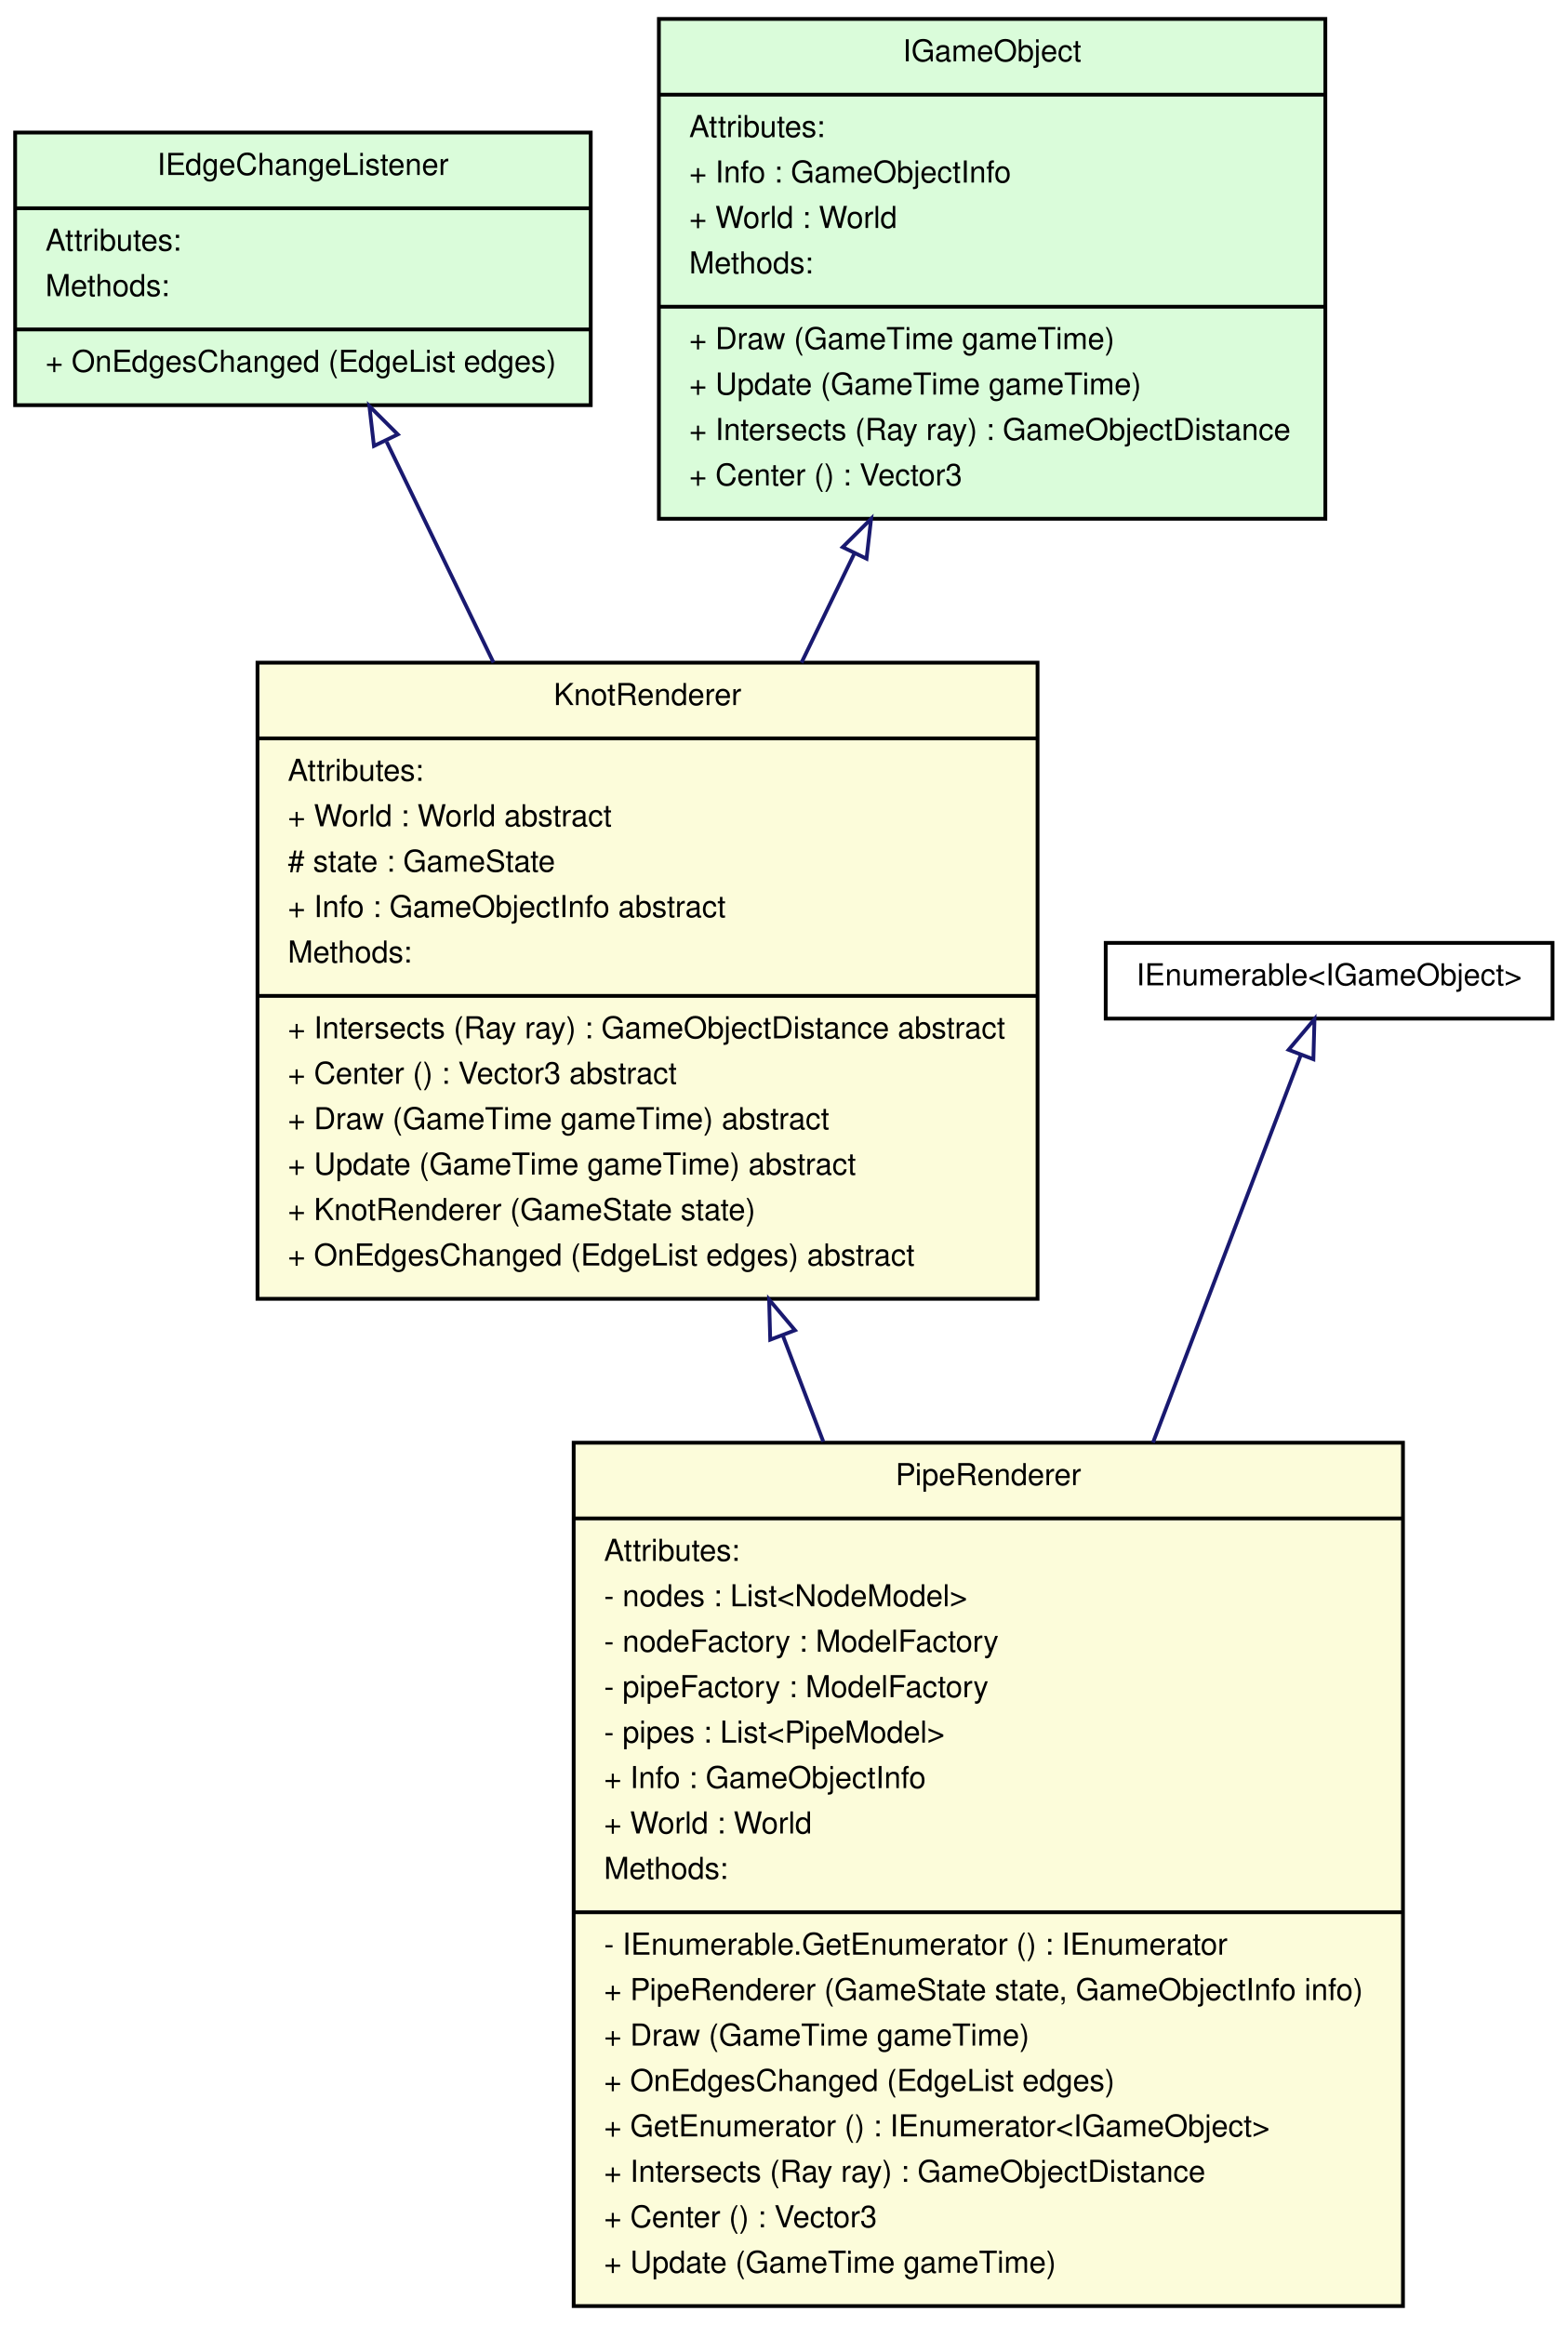
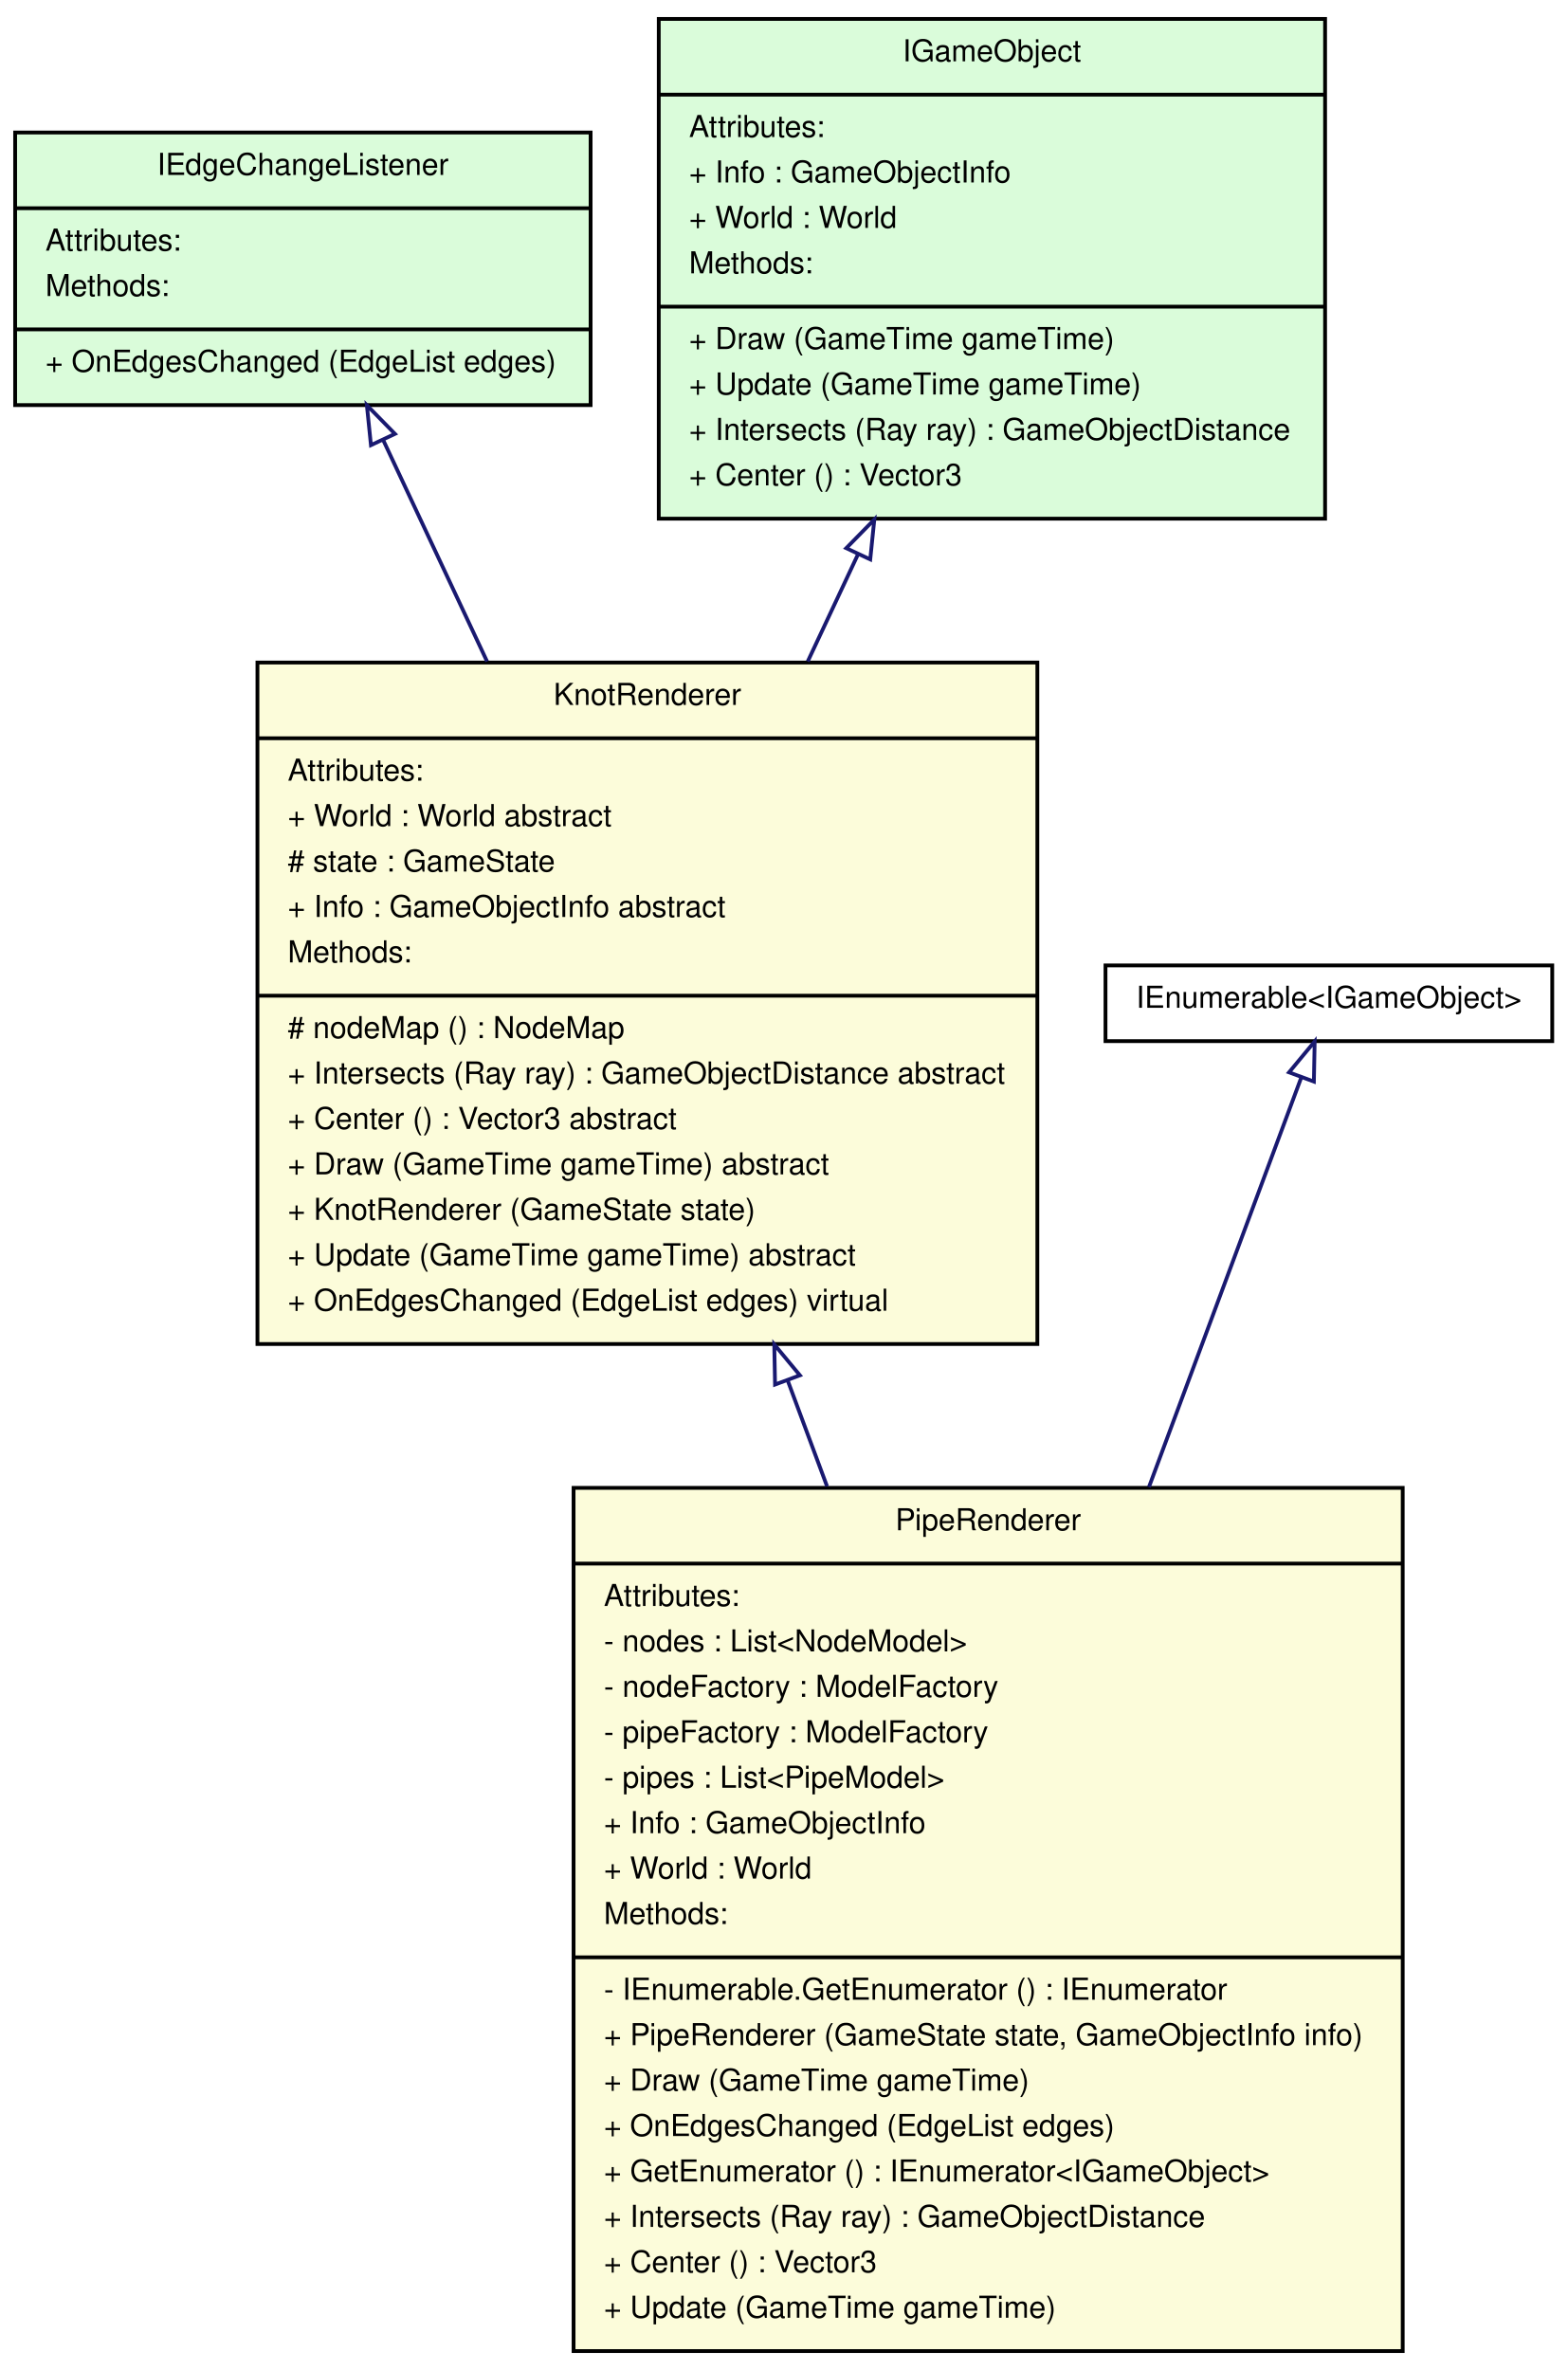
- <svg xmlns="http://www.w3.org/2000/svg" width="414pt" height="614pt" viewBox="0.00 0.00 414.00 614.00">
-   <g id="graph1" class="graph" transform="scale(1 1) rotate(0) translate(4 610)">
-     <polygon fill="white" stroke="white" points="-4,5 -4,-610 411,-610 411,5 -4,5" />
+ <svg xmlns="http://www.w3.org/2000/svg" width="414pt" height="626pt" viewBox="0.00 0.00 414.00 626.00">
+   <g id="graph1" class="graph" transform="scale(1 1) rotate(0) translate(4 622)">
+     <polygon fill="white" stroke="white" points="-4,5 -4,-622 411,-622 411,5 -4,5" />
    <g id="node1" class="node">
      <polygon fill="#fcfcda" stroke="black" points="147.5,-1 147.5,-229 366.5,-229 366.5,-1 147.5,-1" />
      <text text-anchor="middle" x="257" y="-217.8" font-family="Helvetica,sans-Serif" font-size="8.00">PipeRenderer</text>
      <polyline fill="none" stroke="black" points="147.5,-209 366.5,-209 " />
      <text text-anchor="start" x="155.5" y="-197.8" font-family="Helvetica,sans-Serif" font-size="8.00">Attributes:</text>
      <text text-anchor="start" x="155.5" y="-185.8" font-family="Helvetica,sans-Serif" font-size="8.00">- nodes : List&lt;NodeModel&gt;</text>
      <text text-anchor="start" x="155.5" y="-173.8" font-family="Helvetica,sans-Serif" font-size="8.00">- nodeFactory : ModelFactory</text>
      <text text-anchor="start" x="155.5" y="-161.8" font-family="Helvetica,sans-Serif" font-size="8.00">- pipeFactory : ModelFactory</text>
      <text text-anchor="start" x="155.5" y="-149.8" font-family="Helvetica,sans-Serif" font-size="8.00">- pipes : List&lt;PipeModel&gt;</text>
      <text text-anchor="start" x="155.5" y="-137.8" font-family="Helvetica,sans-Serif" font-size="8.00">+ Info : GameObjectInfo</text>
      <text text-anchor="start" x="155.5" y="-125.8" font-family="Helvetica,sans-Serif" font-size="8.00">+ World : World</text>
      <text text-anchor="start" x="155.5" y="-113.8" font-family="Helvetica,sans-Serif" font-size="8.00">Methods:</text>
      <polyline fill="none" stroke="black" points="147.5,-105 366.5,-105 " />
      <text text-anchor="start" x="155.5" y="-93.8" font-family="Helvetica,sans-Serif" font-size="8.00">- IEnumerable.GetEnumerator () : IEnumerator</text>
      <text text-anchor="start" x="155.5" y="-81.8" font-family="Helvetica,sans-Serif" font-size="8.00">+ PipeRenderer (GameState state, GameObjectInfo info)</text>
      <text text-anchor="start" x="155.5" y="-69.8" font-family="Helvetica,sans-Serif" font-size="8.00">+ Draw (GameTime gameTime)</text>
      <text text-anchor="start" x="155.5" y="-57.8" font-family="Helvetica,sans-Serif" font-size="8.00">+ OnEdgesChanged (EdgeList edges)</text>
      <text text-anchor="start" x="155.5" y="-45.8" font-family="Helvetica,sans-Serif" font-size="8.00">+ GetEnumerator () : IEnumerator&lt;IGameObject&gt;</text>
      <text text-anchor="start" x="155.5" y="-33.8" font-family="Helvetica,sans-Serif" font-size="8.00">+ Intersects (Ray ray) : GameObjectDistance</text>
      <text text-anchor="start" x="155.5" y="-21.8" font-family="Helvetica,sans-Serif" font-size="8.00">+ Center () : Vector3</text>
      <text text-anchor="start" x="155.5" y="-9.8" font-family="Helvetica,sans-Serif" font-size="8.00">+ Update (GameTime gameTime)</text>
    </g>
    <g id="node2" class="node">
-       <polygon fill="#fcfcda" stroke="black" points="64,-267 64,-435 270,-435 270,-267 64,-267" />
-       <text text-anchor="middle" x="167" y="-423.8" font-family="Helvetica,sans-Serif" font-size="8.00">KnotRenderer</text>
-       <polyline fill="none" stroke="black" points="64,-415 270,-415 " />
-       <text text-anchor="start" x="72" y="-403.8" font-family="Helvetica,sans-Serif" font-size="8.00">Attributes:</text>
-       <text text-anchor="start" x="72" y="-391.8" font-family="Helvetica,sans-Serif" font-size="8.00">+ World : World abstract</text>
-       <text text-anchor="start" x="72" y="-379.8" font-family="Helvetica,sans-Serif" font-size="8.00"># state : GameState</text>
-       <text text-anchor="start" x="72" y="-367.8" font-family="Helvetica,sans-Serif" font-size="8.00">+ Info : GameObjectInfo abstract</text>
-       <text text-anchor="start" x="72" y="-355.8" font-family="Helvetica,sans-Serif" font-size="8.00">Methods:</text>
-       <polyline fill="none" stroke="black" points="64,-347 270,-347 " />
+       <polygon fill="#fcfcda" stroke="black" points="64,-267 64,-447 270,-447 270,-267 64,-267" />
+       <text text-anchor="middle" x="167" y="-435.8" font-family="Helvetica,sans-Serif" font-size="8.00">KnotRenderer</text>
+       <polyline fill="none" stroke="black" points="64,-427 270,-427 " />
+       <text text-anchor="start" x="72" y="-415.8" font-family="Helvetica,sans-Serif" font-size="8.00">Attributes:</text>
+       <text text-anchor="start" x="72" y="-403.8" font-family="Helvetica,sans-Serif" font-size="8.00">+ World : World abstract</text>
+       <text text-anchor="start" x="72" y="-391.8" font-family="Helvetica,sans-Serif" font-size="8.00"># state : GameState</text>
+       <text text-anchor="start" x="72" y="-379.8" font-family="Helvetica,sans-Serif" font-size="8.00">+ Info : GameObjectInfo abstract</text>
+       <text text-anchor="start" x="72" y="-367.8" font-family="Helvetica,sans-Serif" font-size="8.00">Methods:</text>
+       <polyline fill="none" stroke="black" points="64,-359 270,-359 " />
+       <text text-anchor="start" x="72" y="-347.8" font-family="Helvetica,sans-Serif" font-size="8.00"># nodeMap () : NodeMap</text>
      <text text-anchor="start" x="72" y="-335.8" font-family="Helvetica,sans-Serif" font-size="8.00">+ Intersects (Ray ray) : GameObjectDistance abstract</text>
      <text text-anchor="start" x="72" y="-323.8" font-family="Helvetica,sans-Serif" font-size="8.00">+ Center () : Vector3 abstract</text>
      <text text-anchor="start" x="72" y="-311.8" font-family="Helvetica,sans-Serif" font-size="8.00">+ Draw (GameTime gameTime) abstract</text>
-       <text text-anchor="start" x="72" y="-299.8" font-family="Helvetica,sans-Serif" font-size="8.00">+ Update (GameTime gameTime) abstract</text>
-       <text text-anchor="start" x="72" y="-287.8" font-family="Helvetica,sans-Serif" font-size="8.00">+ KnotRenderer (GameState state)</text>
-       <text text-anchor="start" x="72" y="-275.8" font-family="Helvetica,sans-Serif" font-size="8.00">+ OnEdgesChanged (EdgeList edges) abstract</text>
+       <text text-anchor="start" x="72" y="-299.8" font-family="Helvetica,sans-Serif" font-size="8.00">+ KnotRenderer (GameState state)</text>
+       <text text-anchor="start" x="72" y="-287.8" font-family="Helvetica,sans-Serif" font-size="8.00">+ Update (GameTime gameTime) abstract</text>
+       <text text-anchor="start" x="72" y="-275.8" font-family="Helvetica,sans-Serif" font-size="8.00">+ OnEdgesChanged (EdgeList edges) virtual</text>
    </g>
    <g id="edge2" class="edge">
-       <path fill="none" stroke="midnightblue" d="M202.739,-257.284C206.252,-248.073 209.843,-238.656 213.422,-229.271" />
-       <polygon fill="none" stroke="midnightblue" points="199.404,-256.207 199.111,-266.798 205.944,-258.702 199.404,-256.207" />
+       <path fill="none" stroke="midnightblue" d="M204.06,-257.349C207.49,-248.128 210.983,-238.735 214.456,-229.395" />
+       <polygon fill="none" stroke="midnightblue" points="200.718,-256.295 200.513,-266.888 207.279,-258.735 200.718,-256.295" />
    </g>
    <g id="node3" class="node">
-       <polygon fill="#dafcda" stroke="black" points="0,-503 0,-575 152,-575 152,-503 0,-503" />
-       <text text-anchor="middle" x="76" y="-563.8" font-family="Helvetica,sans-Serif" font-size="8.00">IEdgeChangeListener</text>
-       <polyline fill="none" stroke="black" points="0,-555 152,-555 " />
-       <text text-anchor="start" x="8" y="-543.8" font-family="Helvetica,sans-Serif" font-size="8.00">Attributes:</text>
-       <text text-anchor="start" x="8" y="-531.8" font-family="Helvetica,sans-Serif" font-size="8.00">Methods:</text>
-       <polyline fill="none" stroke="black" points="0,-523 152,-523 " />
-       <text text-anchor="start" x="8" y="-511.8" font-family="Helvetica,sans-Serif" font-size="8.00">+ OnEdgesChanged (EdgeList edges)</text>
+       <polygon fill="#dafcda" stroke="black" points="0,-515 0,-587 152,-587 152,-515 0,-515" />
+       <text text-anchor="middle" x="76" y="-575.8" font-family="Helvetica,sans-Serif" font-size="8.00">IEdgeChangeListener</text>
+       <polyline fill="none" stroke="black" points="0,-567 152,-567 " />
+       <text text-anchor="start" x="8" y="-555.8" font-family="Helvetica,sans-Serif" font-size="8.00">Attributes:</text>
+       <text text-anchor="start" x="8" y="-543.8" font-family="Helvetica,sans-Serif" font-size="8.00">Methods:</text>
+       <polyline fill="none" stroke="black" points="0,-535 152,-535 " />
+       <text text-anchor="start" x="8" y="-523.8" font-family="Helvetica,sans-Serif" font-size="8.00">+ OnEdgesChanged (EdgeList edges)</text>
    </g>
    <g id="edge6" class="edge">
-       <path fill="none" stroke="midnightblue" d="M98.105,-493.333C106.608,-475.765 116.61,-455.103 126.316,-435.051" />
-       <polygon fill="none" stroke="midnightblue" points="94.752,-492.226 93.546,-502.752 101.053,-495.276 94.752,-492.226" />
+       <path fill="none" stroke="midnightblue" d="M97.293,-505.607C105.486,-488.139 115.157,-467.521 124.645,-447.294" />
+       <polygon fill="none" stroke="midnightblue" points="93.981,-504.425 92.903,-514.965 100.319,-507.398 93.981,-504.425" />
    </g>
    <g id="node4" class="node">
-       <polygon fill="#dafcda" stroke="black" points="170,-473 170,-605 346,-605 346,-473 170,-473" />
-       <text text-anchor="middle" x="258" y="-593.8" font-family="Helvetica,sans-Serif" font-size="8.00">IGameObject</text>
-       <polyline fill="none" stroke="black" points="170,-585 346,-585 " />
-       <text text-anchor="start" x="178" y="-573.8" font-family="Helvetica,sans-Serif" font-size="8.00">Attributes:</text>
-       <text text-anchor="start" x="178" y="-561.8" font-family="Helvetica,sans-Serif" font-size="8.00">+ Info : GameObjectInfo</text>
-       <text text-anchor="start" x="178" y="-549.8" font-family="Helvetica,sans-Serif" font-size="8.00">+ World : World</text>
-       <text text-anchor="start" x="178" y="-537.8" font-family="Helvetica,sans-Serif" font-size="8.00">Methods:</text>
-       <polyline fill="none" stroke="black" points="170,-529 346,-529 " />
-       <text text-anchor="start" x="178" y="-517.8" font-family="Helvetica,sans-Serif" font-size="8.00">+ Draw (GameTime gameTime)</text>
-       <text text-anchor="start" x="178" y="-505.8" font-family="Helvetica,sans-Serif" font-size="8.00">+ Update (GameTime gameTime)</text>
-       <text text-anchor="start" x="178" y="-493.8" font-family="Helvetica,sans-Serif" font-size="8.00">+ Intersects (Ray ray) : GameObjectDistance</text>
-       <text text-anchor="start" x="178" y="-481.8" font-family="Helvetica,sans-Serif" font-size="8.00">+ Center () : Vector3</text>
+       <polygon fill="#dafcda" stroke="black" points="170,-485 170,-617 346,-617 346,-485 170,-485" />
+       <text text-anchor="middle" x="258" y="-605.8" font-family="Helvetica,sans-Serif" font-size="8.00">IGameObject</text>
+       <polyline fill="none" stroke="black" points="170,-597 346,-597 " />
+       <text text-anchor="start" x="178" y="-585.8" font-family="Helvetica,sans-Serif" font-size="8.00">Attributes:</text>
+       <text text-anchor="start" x="178" y="-573.8" font-family="Helvetica,sans-Serif" font-size="8.00">+ Info : GameObjectInfo</text>
+       <text text-anchor="start" x="178" y="-561.8" font-family="Helvetica,sans-Serif" font-size="8.00">+ World : World</text>
+       <text text-anchor="start" x="178" y="-549.8" font-family="Helvetica,sans-Serif" font-size="8.00">Methods:</text>
+       <polyline fill="none" stroke="black" points="170,-541 346,-541 " />
+       <text text-anchor="start" x="178" y="-529.8" font-family="Helvetica,sans-Serif" font-size="8.00">+ Draw (GameTime gameTime)</text>
+       <text text-anchor="start" x="178" y="-517.8" font-family="Helvetica,sans-Serif" font-size="8.00">+ Update (GameTime gameTime)</text>
+       <text text-anchor="start" x="178" y="-505.8" font-family="Helvetica,sans-Serif" font-size="8.00">+ Intersects (Ray ray) : GameObjectDistance</text>
+       <text text-anchor="start" x="178" y="-493.8" font-family="Helvetica,sans-Serif" font-size="8.00">+ Center () : Vector3</text>
    </g>
    <g id="edge8" class="edge">
-       <path fill="none" stroke="midnightblue" d="M221.675,-463.956C217.069,-454.44 212.333,-444.654 207.665,-435.01" />
-       <polygon fill="none" stroke="midnightblue" points="218.537,-465.507 226.045,-472.983 224.838,-462.457 218.537,-465.507" />
+       <path fill="none" stroke="midnightblue" d="M222.634,-475.603C218.28,-466.322 213.796,-456.763 209.352,-447.289" />
+       <polygon fill="none" stroke="midnightblue" points="219.522,-477.212 226.937,-484.779 225.859,-474.239 219.522,-477.212" />
    </g>
    <g id="node5" class="node">
-       <polygon fill="#ffffff" stroke="black" points="288,-341 288,-361 406,-361 406,-341 288,-341" />
-       <text text-anchor="middle" x="347" y="-349.8" font-family="Helvetica,sans-Serif" font-size="8.00">IEnumerable&lt;IGameObject&gt;</text>
+       <polygon fill="#ffffff" stroke="black" points="288,-347 288,-367 406,-367 406,-347 288,-347" />
+       <text text-anchor="middle" x="347" y="-355.8" font-family="Helvetica,sans-Serif" font-size="8.00">IEnumerable&lt;IGameObject&gt;</text>
    </g>
    <g id="edge4" class="edge">
-       <path fill="none" stroke="midnightblue" d="M339.476,-331.27C330.702,-308.263 315.481,-268.349 300.484,-229.025" />
-       <polygon fill="none" stroke="midnightblue" points="336.299,-332.763 343.133,-340.859 342.84,-330.269 336.299,-332.763" />
+       <path fill="none" stroke="midnightblue" d="M339.649,-337.235C330.709,-313.196 314.894,-270.672 299.476,-229.214" />
+       <polygon fill="none" stroke="midnightblue" points="336.481,-338.757 343.247,-346.91 343.042,-336.317 336.481,-338.757" />
    </g>
  </g>
</svg>
